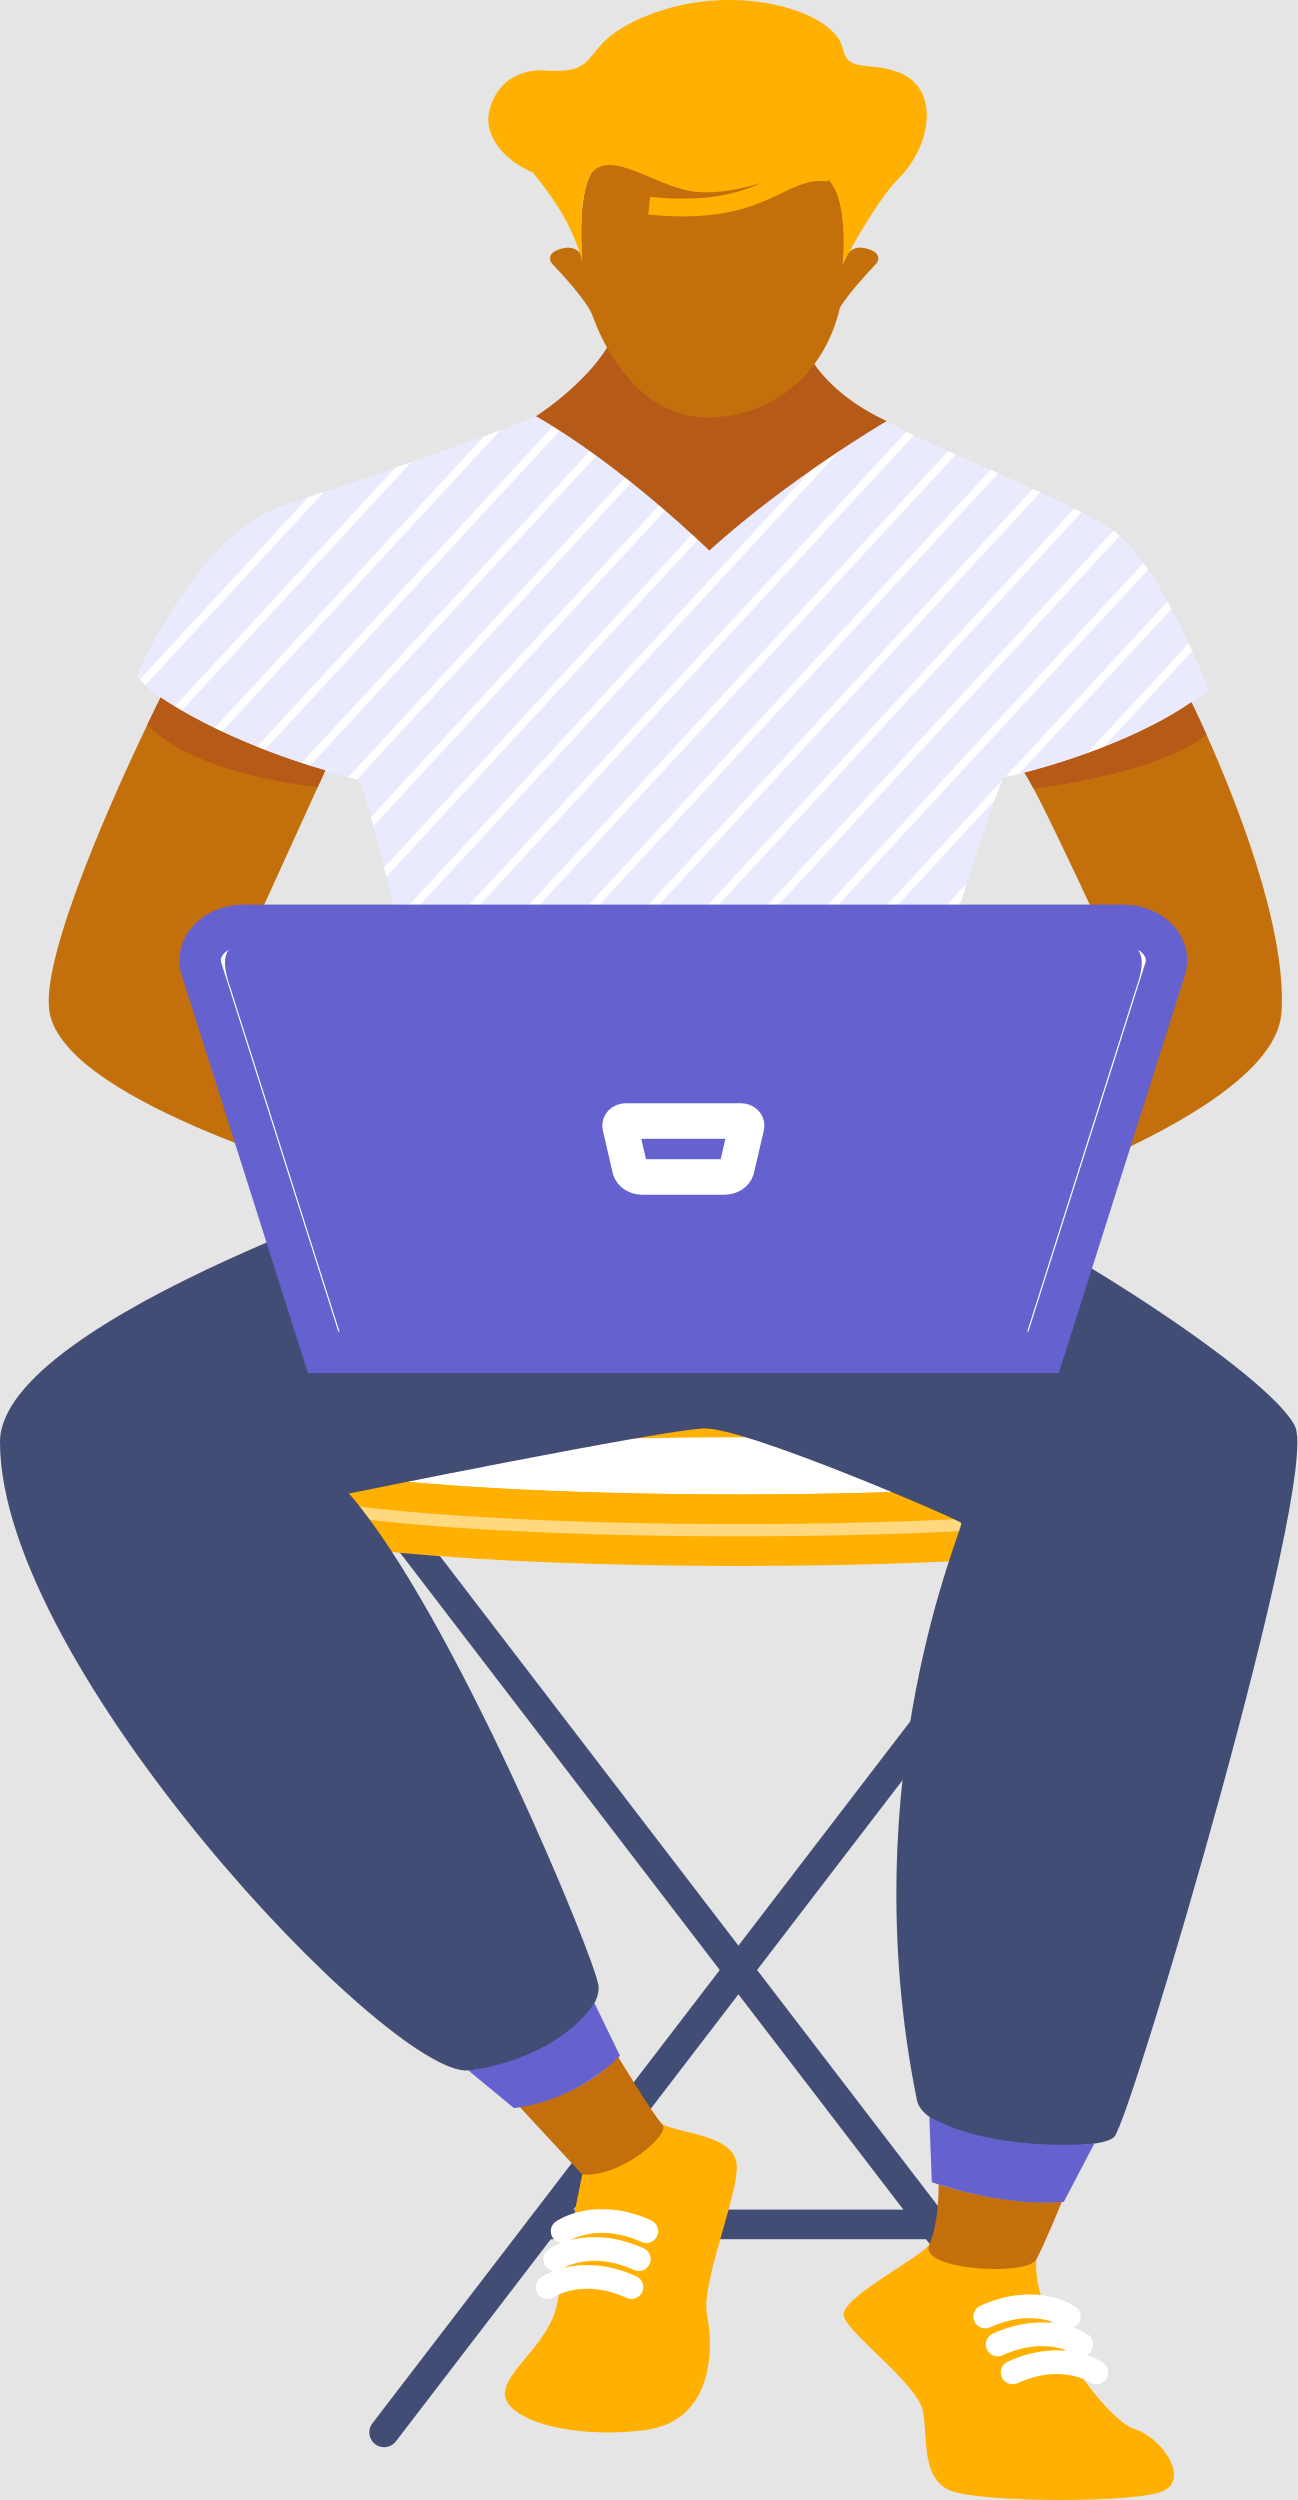
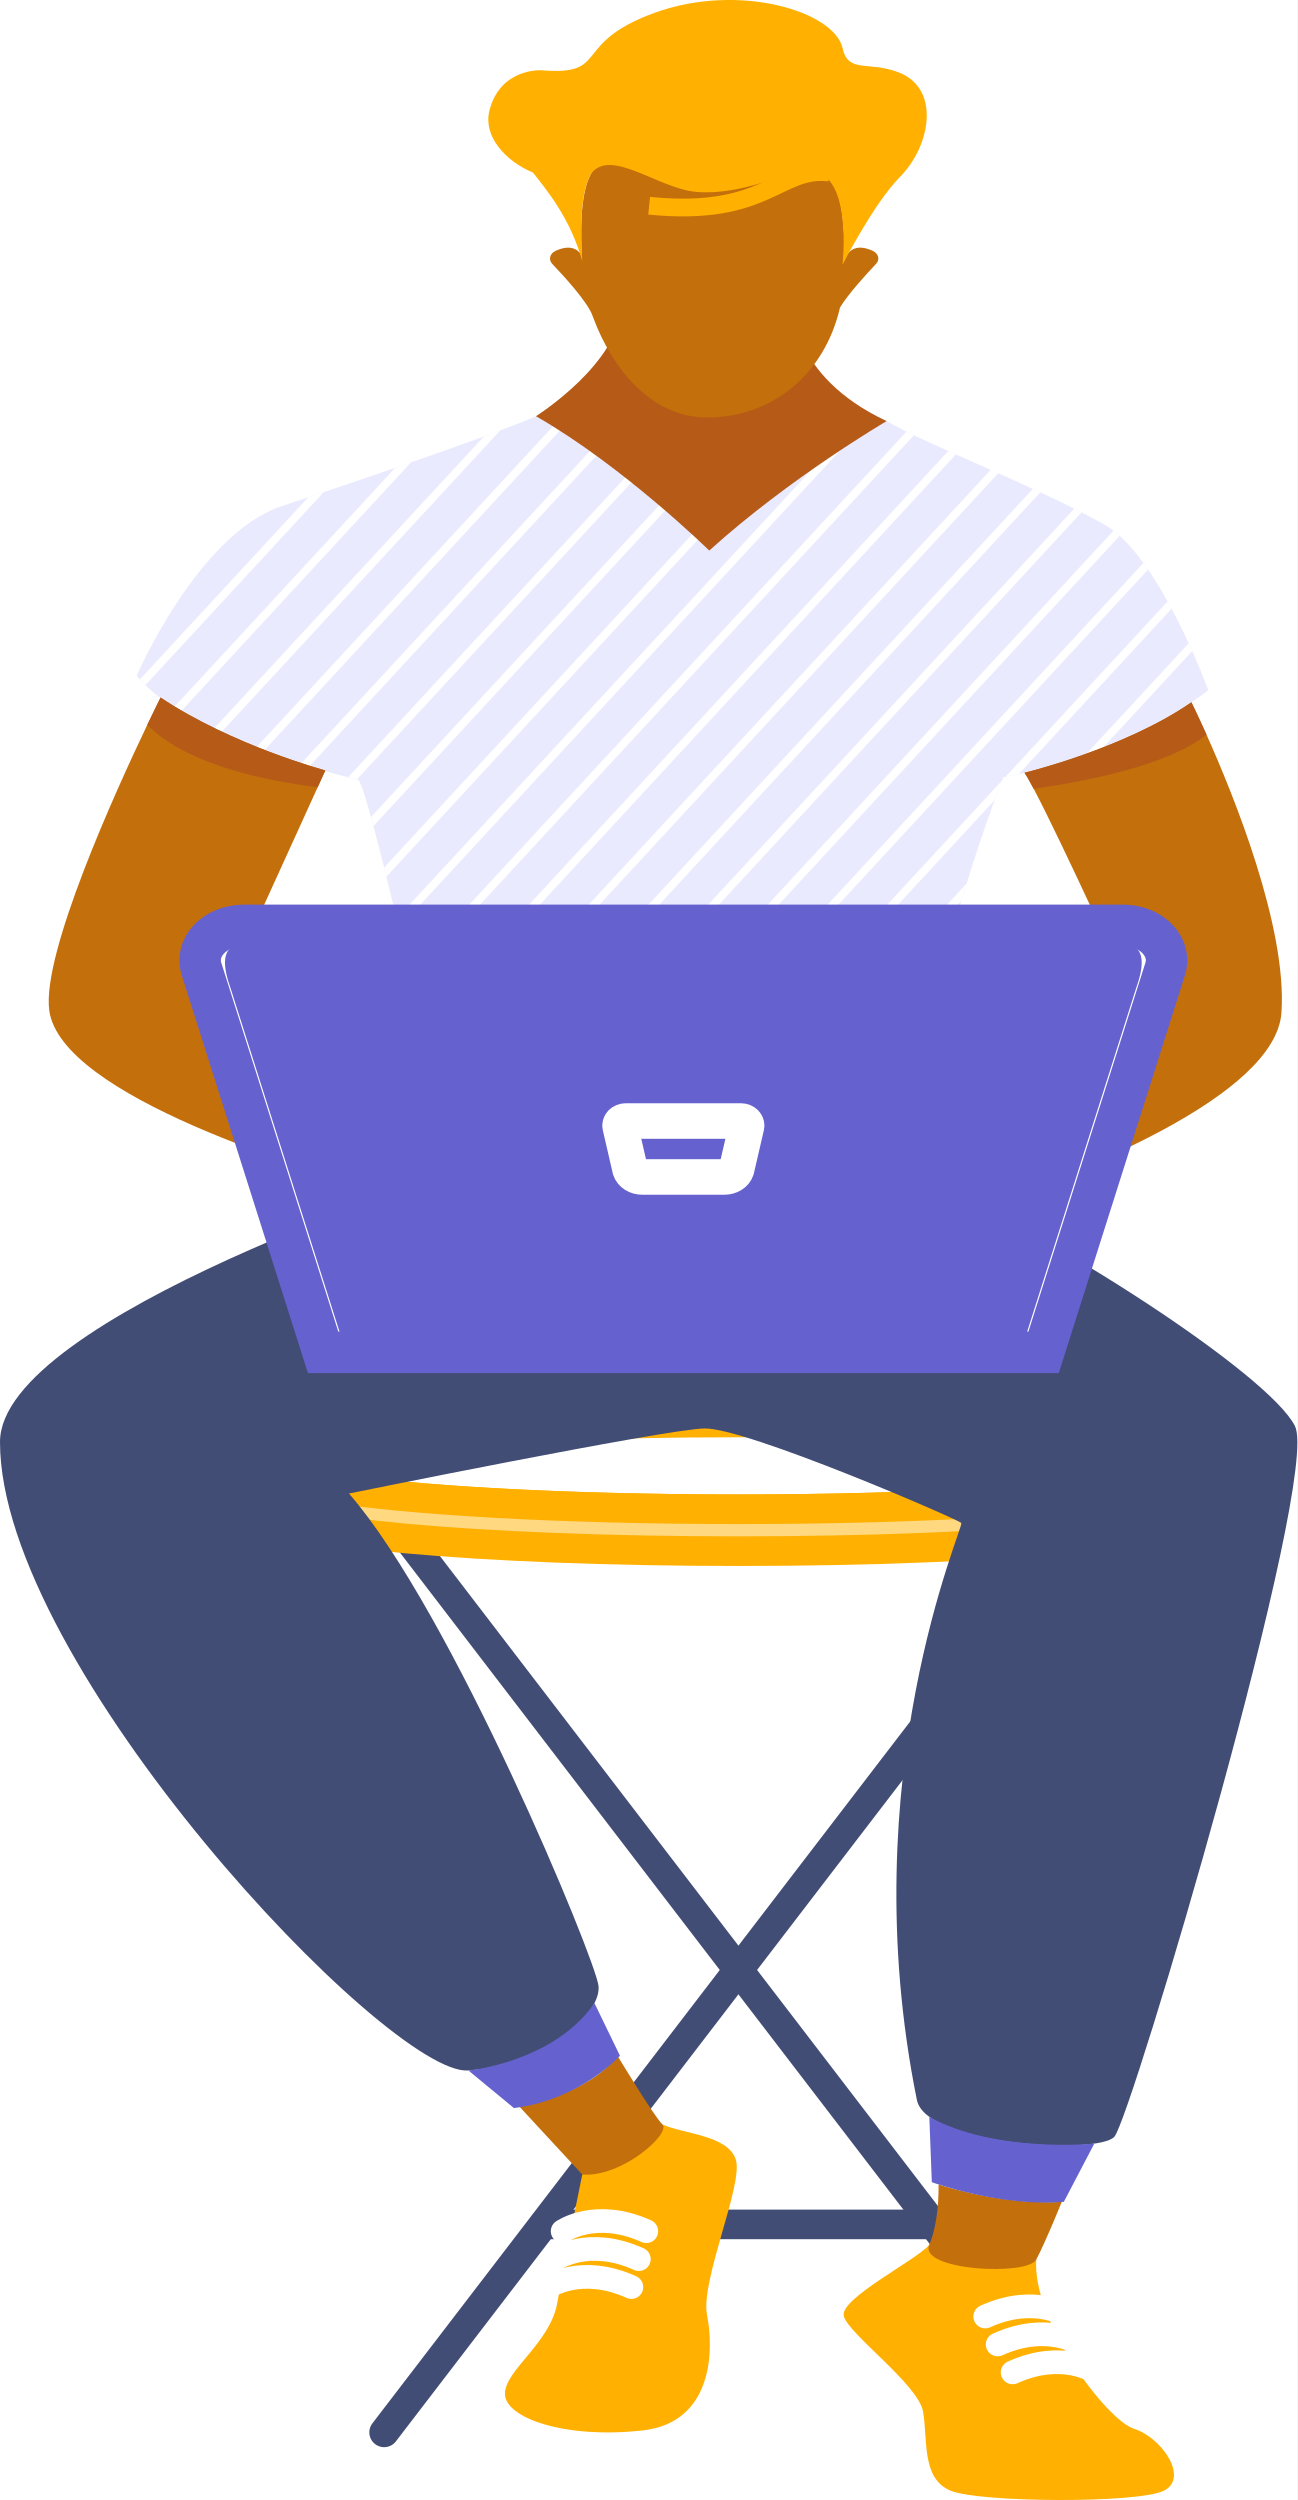
<svg xmlns="http://www.w3.org/2000/svg" width="219" height="422" viewBox="0 0 219 422" fill="none">
-   <rect width="219" height="422" fill="#E5E5E5" />
+   <rect width="219" height="422" fill="white" />
  <g clip-path="url(#clip0)">
    <path d="M91.813 375.478H157.479" stroke="#424D76" stroke-width="5" stroke-miterlimit="10" stroke-linecap="round" />
    <path d="M69.043 259.967L184.449 410.583" stroke="#424D76" stroke-width="5" stroke-miterlimit="10" stroke-linecap="round" />
    <path d="M180.249 259.967L64.843 410.583" stroke="#424D76" stroke-width="5" stroke-miterlimit="10" stroke-linecap="round" />
    <path d="M204.158 247.438C204.158 248.722 200.575 249.928 194.279 250.975C180.734 253.232 154.625 254.762 124.648 254.762C94.671 254.762 68.562 253.232 55.025 250.972C48.724 249.924 45.146 248.718 45.146 247.435C45.146 243.392 80.743 240.111 124.656 240.111C168.57 240.111 204.158 243.392 204.158 247.438Z" fill="white" stroke="#FFB000" stroke-width="5" stroke-miterlimit="10" />
    <path d="M204.156 247.438V254.513C204.156 258.555 168.555 261.836 124.646 261.836C80.737 261.836 45.136 258.558 45.136 254.513V247.438C45.136 248.722 48.718 249.928 55.015 250.975C68.56 253.232 94.665 254.762 124.646 254.762C154.627 254.762 180.732 253.232 194.277 250.972C200.574 249.928 204.156 248.722 204.156 247.438Z" fill="#FFD880" stroke="#FFB000" stroke-width="5" stroke-miterlimit="10" />
    <path d="M111.823 358.61C115.338 360.22 122.861 360.399 124.201 364.532C125.541 368.666 118.178 385.031 119.35 390.809C120.521 396.586 120.416 408.923 108.479 410.257C95.27 411.732 85.235 408.111 85.235 404.085C85.235 400.059 92.93 395.491 94.085 388.653C95.24 381.814 98.285 367.059 98.285 367.059L111.823 358.61Z" fill="#FFB000" />
    <path d="M94.976 376.626C94.976 376.626 100.549 372.752 109.097 376.626" stroke="white" stroke-width="4" stroke-linecap="round" stroke-linejoin="round" />
    <path d="M93.716 381.343C93.716 381.343 99.289 377.468 107.837 381.343" stroke="white" stroke-width="4" stroke-linecap="round" stroke-linejoin="round" />
    <path d="M92.456 386.059C92.456 386.059 98.029 382.185 106.577 386.059" stroke="white" stroke-width="4" stroke-linecap="round" stroke-linejoin="round" />
    <path d="M156.87 378.924C154.636 381.545 141.749 387.982 142.426 390.933C143.102 393.884 154.967 402.468 155.803 407.026C156.639 411.584 155.472 418.426 160.487 420.44C165.502 422.455 192.093 422.586 196.441 420.44C200.788 418.294 196.105 411.452 191.421 409.977C186.738 408.501 174.2 391.739 174.923 381.41L156.87 378.924Z" fill="#FFB000" />
    <path d="M180.429 391.028C180.429 391.028 174.856 387.154 166.308 391.028" stroke="white" stroke-width="4" stroke-linecap="round" stroke-linejoin="round" />
    <path d="M182.529 395.744C182.529 395.744 176.956 391.87 168.408 395.744" stroke="white" stroke-width="4" stroke-linecap="round" stroke-linejoin="round" />
    <path d="M185.05 400.46C185.05 400.46 179.476 396.586 170.928 400.46" stroke="white" stroke-width="4" stroke-linecap="round" stroke-linejoin="round" />
    <path d="M76.969 197.688C76.969 197.688 0 222.267 0 243.412C0 281.119 65.637 350.539 79.069 349.498C92.502 348.457 101.545 339.769 101.028 335.211C100.512 330.653 76.247 272 58.908 252.107C58.908 252.107 111.882 241.327 118.858 241.125C125.835 240.923 161.747 256.46 162.263 257.08C162.78 257.699 143.698 299.714 154.77 354.47C156.32 362.137 185.255 363.795 188.099 360.689C190.942 357.583 222.961 249.412 218.584 240.711C214.208 232.009 177.422 208.192 155.19 198.699C139.17 191.861 76.969 197.688 76.969 197.688Z" fill="#424D76" />
    <path d="M179.22 371.688C178.741 372.874 176.468 378.456 174.923 381.41C173.444 384.23 155.026 383.273 156.862 378.92C158.428 375.215 158.454 370.162 158.424 368.74C161.44 369.7 169.992 372.109 179.22 371.688Z" fill="#C36F0B" />
    <path d="M179.572 371.671L184.718 361.841C184.718 361.841 168.013 363.505 156.87 357.33L157.29 368.353C157.29 368.353 168.874 372.584 179.572 371.671Z" fill="#6562CF" />
    <path d="M104.229 347.012C104.229 347.012 110.319 357.135 111.823 358.61C113.326 360.086 104.968 367.595 98.281 367.059L87.596 355.508C87.596 355.508 99.058 353.79 104.229 347.012Z" fill="#C36F0B" />
    <path d="M100.348 338.132L104.649 347.012C104.649 347.012 97.975 354.44 86.756 355.844L79.069 349.498C79.069 349.498 93.463 348.106 100.348 338.132Z" fill="#6562CF" />
    <path d="M149.667 71.081C156.463 75.086 174.927 82.09 186.419 88.541C195.689 93.746 203.959 116.501 203.959 116.501C203.959 116.501 191.052 127.059 169.37 131.199C169.37 131.199 156.979 161.855 152.334 197.658C152.334 197.658 112.579 209.449 76.7 197.658C76.7 197.658 62.243 132.028 60.437 131.631C58.631 131.233 31.842 124.64 23.055 114.079C23.055 114.079 33.417 90.138 47.542 85.445C62.89 80.345 83.341 73.355 90.456 70.286C94.085 68.695 149.667 71.081 149.667 71.081Z" fill="#EAEAFF" />
    <path d="M54.679 83.036L24.546 115.639C24.218 115.326 23.904 115.009 23.614 114.686L52.053 83.922L54.679 83.036Z" fill="white" />
    <path d="M69.413 78.01L30.498 120.119C30.107 119.88 29.725 119.641 29.351 119.399L66.733 78.947L69.413 78.01Z" fill="white" />
    <path d="M84.471 72.627L37.273 123.687C36.853 123.492 36.433 123.296 36.013 123.091L81.707 73.651C82.677 73.294 83.585 72.954 84.471 72.627Z" fill="white" />
    <path d="M97.206 69.757L44.56 126.709C44.115 126.544 43.67 126.372 43.22 126.2L95.345 69.797C95.933 69.781 96.551 69.764 97.206 69.757Z" fill="white" />
    <path d="M107.27 69.774L52.247 129.323L50.823 128.882L105.48 69.754L107.27 69.774Z" fill="white" />
    <path d="M117.186 69.973L60.24 131.564C59.95 131.493 59.446 131.369 58.77 131.193L115.397 69.933C115.989 69.943 116.577 69.956 117.186 69.973Z" fill="white" />
    <path d="M126.994 70.252L63.037 139.436C62.898 138.91 62.764 138.405 62.617 137.92L125.221 70.208L126.994 70.252Z" fill="white" />
    <path d="M136.768 70.582L65.225 147.979C65.095 147.457 64.969 146.942 64.843 146.436L135.016 70.518L136.768 70.582Z" fill="white" />
    <path d="M146.508 70.953L67.326 156.617C67.2 156.098 67.073 155.576 66.952 155.06L144.761 70.885L146.508 70.953Z" fill="white" />
    <path d="M154.266 73.472L69.367 165.315C69.249 164.793 69.127 164.27 69.006 163.748L153.01 72.863C153.413 73.061 153.833 73.264 154.266 73.472Z" fill="white" />
    <path d="M161.352 76.71L71.404 174.036C71.282 173.518 71.165 172.995 71.043 172.467L160.067 76.134C160.491 76.329 160.919 76.521 161.352 76.71Z" fill="white" />
    <path d="M168.501 79.883L73.374 182.792C73.26 182.276 73.143 181.751 73.021 181.219L167.22 79.314L168.501 79.883Z" fill="white" />
    <path d="M175.603 83.107L75.348 191.581C75.234 191.079 75.121 190.57 74.995 190.001L174.335 82.534L175.603 83.107Z" fill="white" />
    <path d="M182.559 86.486L79.103 198.419L77.704 197.971L181.337 85.859L182.559 86.486Z" fill="white" />
    <path d="M189.01 90.438L87.285 200.464C86.781 200.363 86.281 200.252 85.777 200.127L187.969 89.572C188.313 89.848 188.653 90.131 189.01 90.438Z" fill="white" />
    <path d="M193.799 96.141L96.03 201.92C95.492 201.856 94.95 201.785 94.413 201.704L193.013 95.032C193.278 95.393 193.538 95.767 193.799 96.141Z" fill="white" />
    <path d="M169.143 131.759C168.9 132.385 168.467 133.51 167.883 135.077L105.363 202.728C104.787 202.698 104.216 202.667 103.636 202.627L169.143 131.759Z" fill="white" />
    <path d="M197.772 102.747L171.983 130.647C171.243 130.812 170.492 130.984 169.735 131.119L197.096 101.514C197.323 101.932 197.549 102.343 197.772 102.747Z" fill="white" />
    <path d="M163.162 149.145C162.864 150.088 162.57 151.065 162.272 152.065L115.317 202.866C114.708 202.866 114.099 202.886 113.482 202.89L163.162 149.145Z" fill="white" />
    <path d="M201.246 109.899L186.07 126.328C185.171 126.685 184.243 127.039 183.277 127.386L200.658 108.582C200.859 109.033 201.057 109.484 201.246 109.899Z" fill="white" />
    <path d="M158.727 164.85C158.5 165.732 158.274 166.631 158.05 167.545L125.948 202.277C125.297 202.334 124.646 202.391 123.982 202.442L158.727 164.85Z" fill="white" />
    <path d="M155.408 179.359C155.245 180.184 155.077 181.013 154.917 181.849L137.348 200.848C136.663 200.956 135.957 201.067 135.247 201.185L155.408 179.359Z" fill="white" />
    <path d="M216.312 170.898C215.363 185.046 181.904 198.184 164.258 204.147C163.675 207.078 161.276 208.361 156.664 209.315C147.05 211.302 147.953 216.389 147.457 217.359C146.68 218.906 137.196 220.667 134.916 219.381C133.559 218.609 137.39 208.921 139.569 205.515C140.926 203.396 150.015 199.384 155.976 197.656C155.976 197.656 186.217 168.256 190.359 166.599C190.359 166.599 179.173 142.007 174.494 133.157C173.827 131.887 173.289 130.944 172.94 130.442C172.94 130.442 189.741 126.4 201.107 118.551C201.107 118.551 202.136 120.609 203.652 123.994C208.218 134.188 217.274 156.442 216.312 170.898Z" fill="#C36F0B" />
    <path d="M203.648 123.99C201.296 125.995 194.147 130.337 174.49 133.153C173.818 131.887 173.281 130.94 172.932 130.438C172.932 130.438 189.733 126.396 201.103 118.546C201.103 118.546 202.128 120.601 203.648 123.99Z" fill="#B65A18" />
    <path d="M95.282 219.041C92.733 219.944 85.118 218.253 84.42 217.357C83.723 216.461 82.74 210.889 75.218 208.976C69.833 207.604 67.388 206.24 67.481 201.979C51.827 197.69 10.198 184.97 8.312 170.528C7.052 160.893 19.615 133.334 24.861 122.355C26.235 119.488 27.104 117.75 27.104 117.75C39.205 125.835 54.91 130.052 54.91 130.052L53.612 132.906L38.462 166.182C45.358 168.281 70.476 193.021 74.39 196.905C82.551 198.172 91.292 202.723 92.313 205.176C93.384 207.746 97.907 218.108 95.282 219.041Z" fill="#C36F0B" />
    <path d="M27.108 117.741C39.205 125.826 54.914 130.044 54.914 130.044L53.616 132.894C45.321 131.843 31.695 129.272 24.865 122.343C26.235 119.48 27.108 117.741 27.108 117.741Z" fill="#B65A18" />
    <path d="M176.158 228.277H54.54L34.068 163.738C33.752 162.858 33.696 161.93 33.904 161.029C34.112 160.128 34.578 159.278 35.267 158.547C35.955 157.815 36.846 157.223 37.869 156.815C38.892 156.408 40.02 156.197 41.162 156.199H189.552C190.693 156.199 191.819 156.411 192.84 156.82C193.861 157.228 194.75 157.821 195.436 158.552C196.122 159.283 196.588 160.132 196.795 161.032C197.002 161.932 196.945 162.859 196.63 163.738L176.158 228.277Z" fill="white" stroke="#6562CF" stroke-width="7" stroke-miterlimit="10" />
    <path d="M172.47 227.67H58.224L38.991 167.033C37.731 163.485 36.84 159.285 41.44 159.285H189.254C193.853 159.285 192.975 163.492 191.703 167.033L172.47 227.67Z" fill="#6562CF" />
    <path d="M122.302 198.669H108.395C107.929 198.668 107.476 198.543 107.107 198.313C106.739 198.083 106.477 197.761 106.362 197.399L104.703 190.213C104.662 190.098 104.655 189.977 104.683 189.859C104.71 189.741 104.771 189.63 104.861 189.534C104.951 189.439 105.068 189.361 105.201 189.308C105.335 189.254 105.482 189.226 105.632 189.226H125.066C125.215 189.226 125.363 189.254 125.496 189.308C125.63 189.361 125.746 189.439 125.836 189.534C125.926 189.63 125.987 189.741 126.015 189.859C126.042 189.977 126.035 190.098 125.994 190.213L124.327 197.409C124.21 197.768 123.948 198.087 123.582 198.315C123.216 198.543 122.766 198.667 122.302 198.669Z" stroke="white" stroke-width="6" stroke-linejoin="round" />
    <path d="M133.832 51.205C133.832 51.205 133.143 63.333 149.667 71.081C149.667 71.081 133.286 80.648 119.723 92.937C119.723 92.937 105.191 78.684 90.469 70.255C90.469 70.255 104.922 61.143 104.922 51.208L133.832 51.205Z" fill="#B65A18" />
    <path d="M147.894 44.528C146.235 46.273 143.24 49.544 141.796 51.892C139.225 63.073 130.455 70.471 119.337 70.471C109.702 70.471 103.191 61.806 100.192 53.752C100.122 53.606 100.063 53.456 100.016 53.304C99.272 51.084 95.244 46.667 93.22 44.545C93.059 44.376 92.946 44.182 92.887 43.975C92.828 43.768 92.825 43.553 92.878 43.345C92.931 43.137 93.038 42.941 93.194 42.769C93.349 42.597 93.549 42.454 93.778 42.349C96.248 41.213 97.529 42.039 98.201 43.117C97.844 35.062 98.26 26.61 104.107 26.563C110.827 26.512 133.177 26.158 137.049 27.196C140.38 28.085 142.577 31.828 142.585 43.79C143.11 42.443 144.37 40.984 147.336 42.349C147.563 42.454 147.759 42.596 147.912 42.767C148.066 42.937 148.172 43.132 148.225 43.338C148.278 43.544 148.276 43.756 148.219 43.961C148.162 44.167 148.051 44.36 147.894 44.528V44.528Z" fill="#C36F0B" />
    <path d="M151.91 29.871C147.466 34.351 142.203 44.724 142.203 44.724C142.203 44.724 144.114 28.668 136.369 28.843C132.685 28.924 125.276 33.064 117.518 32.391C111.075 31.831 103.027 24.817 99.713 29.402C97.878 32.916 98.008 38.431 98.285 44.104C96.307 36.844 92.216 32.013 89.969 29.13C85.248 27.166 81.543 22.961 82.61 18.686C84.425 11.454 91.376 11.858 91.376 11.858C103.099 12.832 96.257 7.351 110.466 2.173C124.675 -3.005 140.838 1.897 142.228 8.135C143.186 12.414 146.466 10.271 151.603 12.178C158.819 14.88 157.131 24.592 151.91 29.871Z" fill="#FFB000" />
    <path d="M109.576 34.725C129.468 36.746 131.442 28.085 140.006 29.133" stroke="#FFB000" stroke-width="3" stroke-miterlimit="10" />
  </g>
  <defs>
    <clipPath id="clip0">
      <rect width="219" height="422" fill="white" />
    </clipPath>
  </defs>
</svg>
